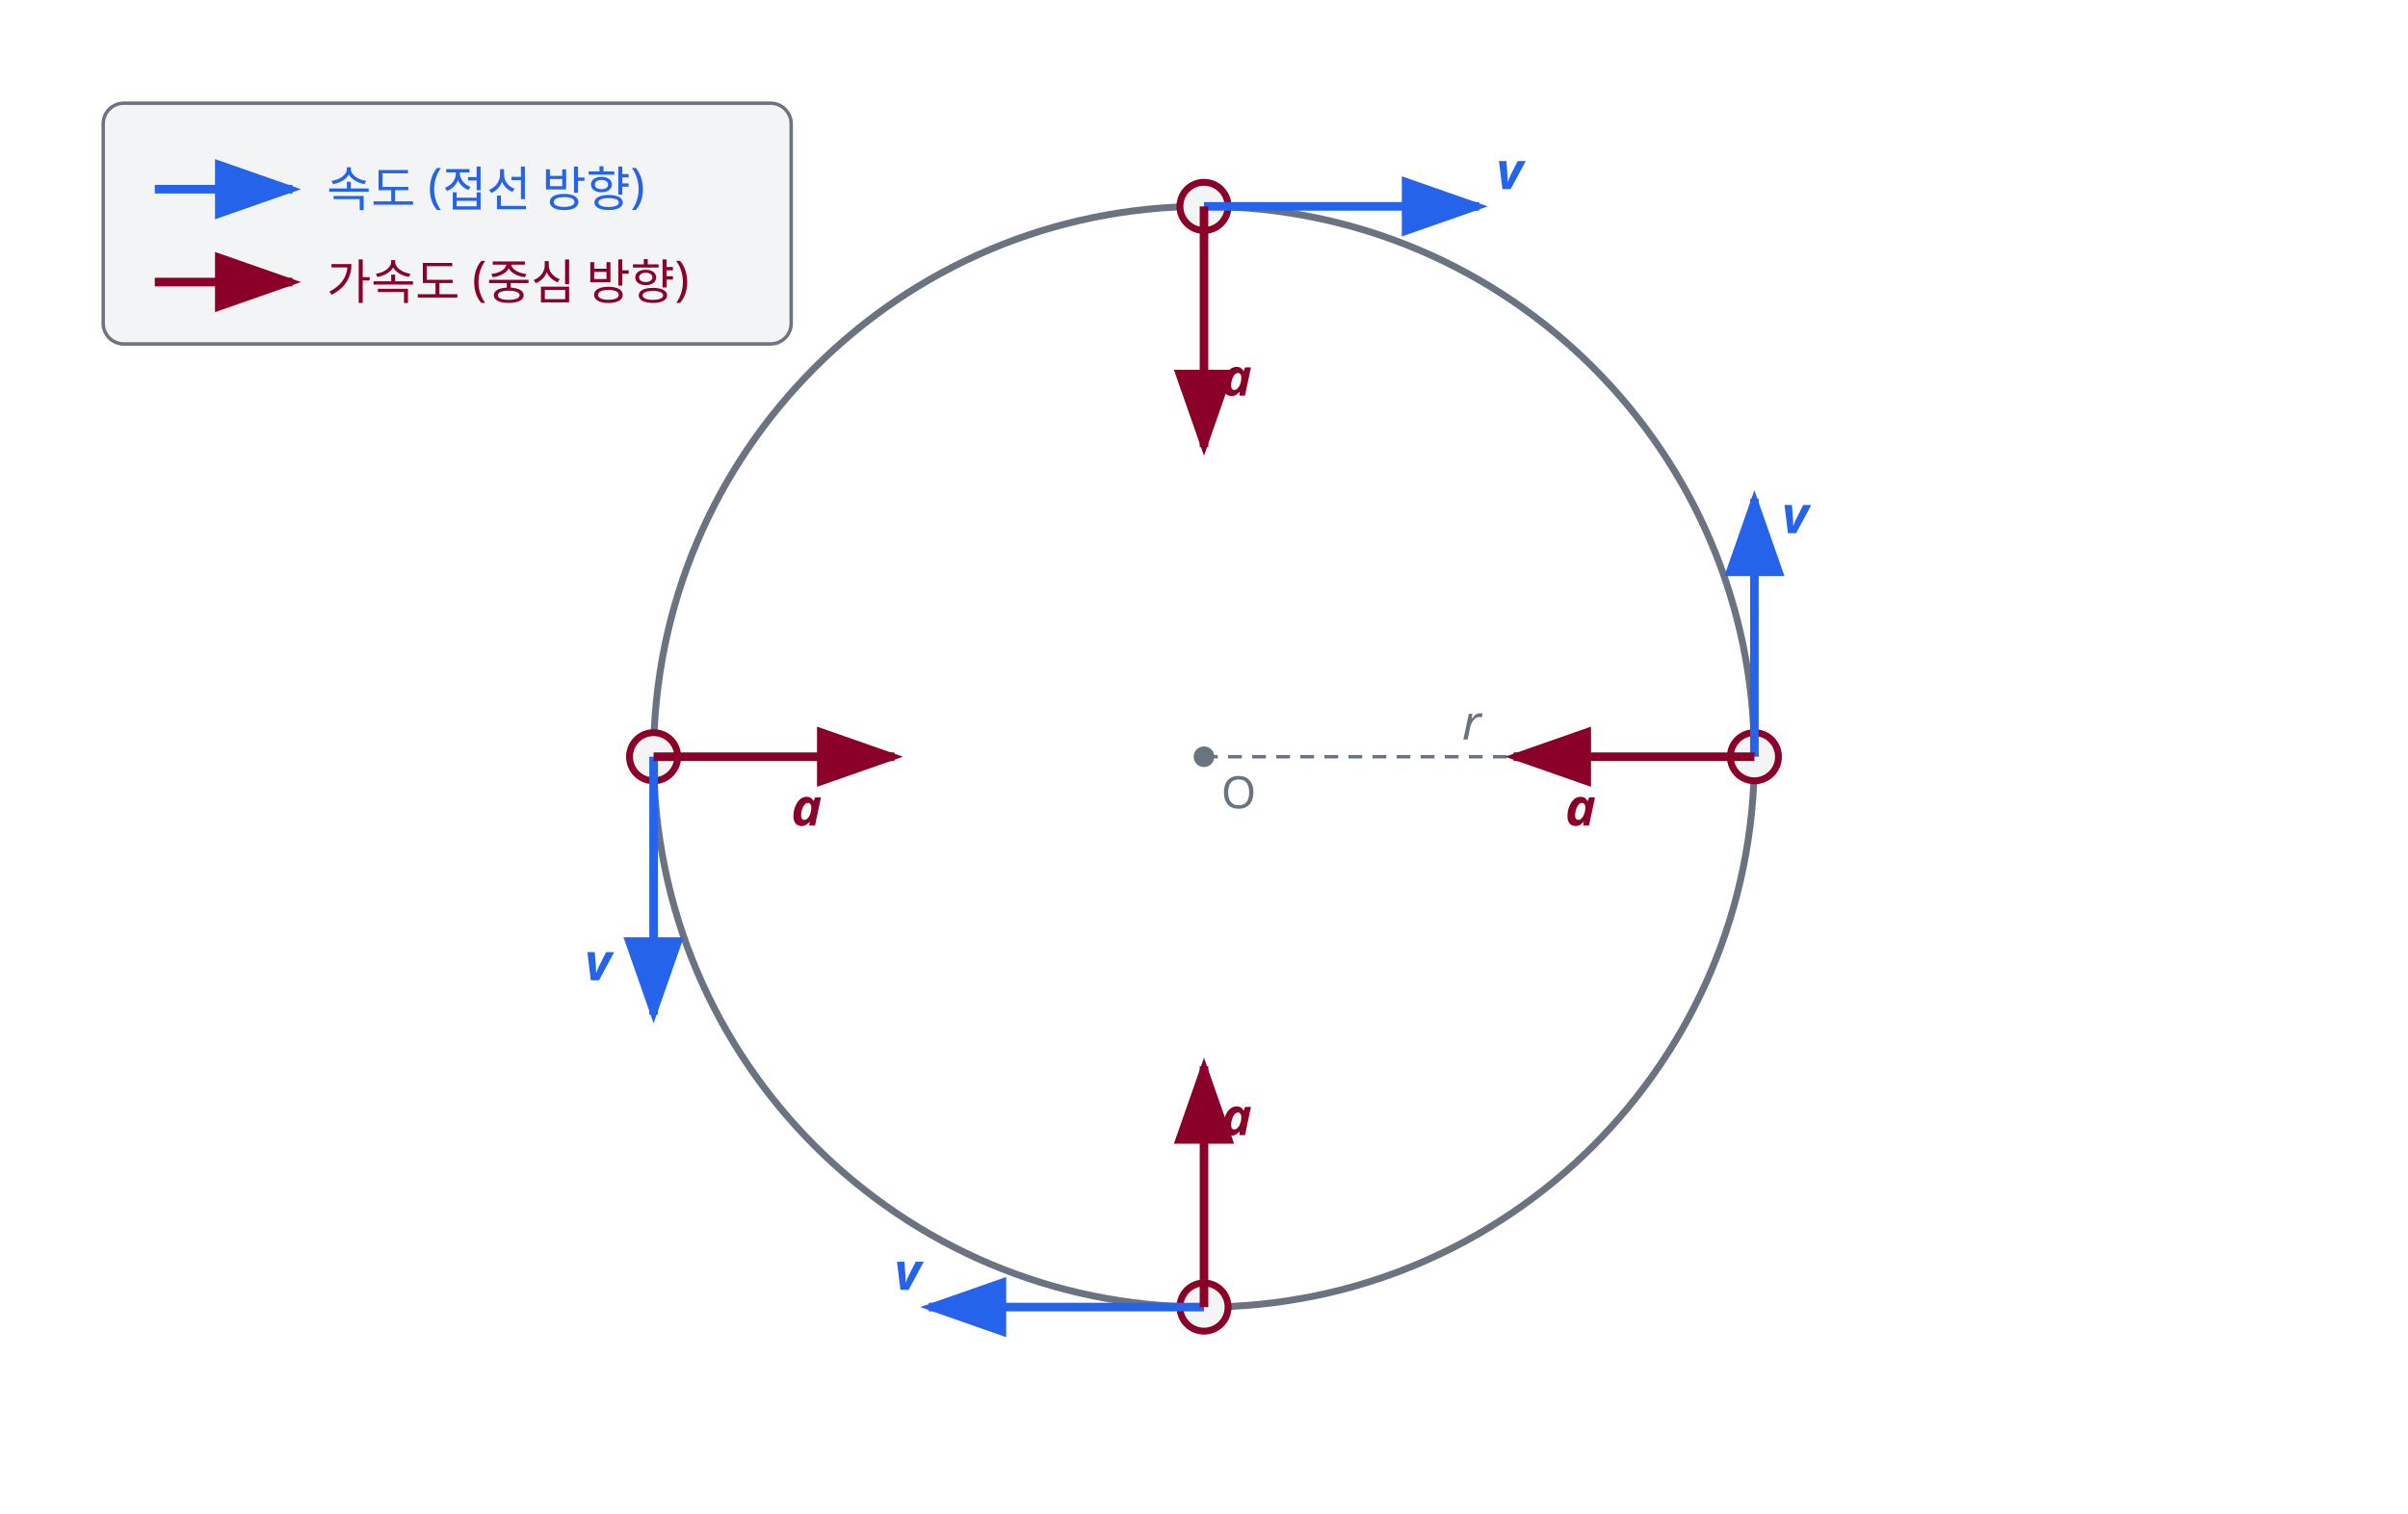
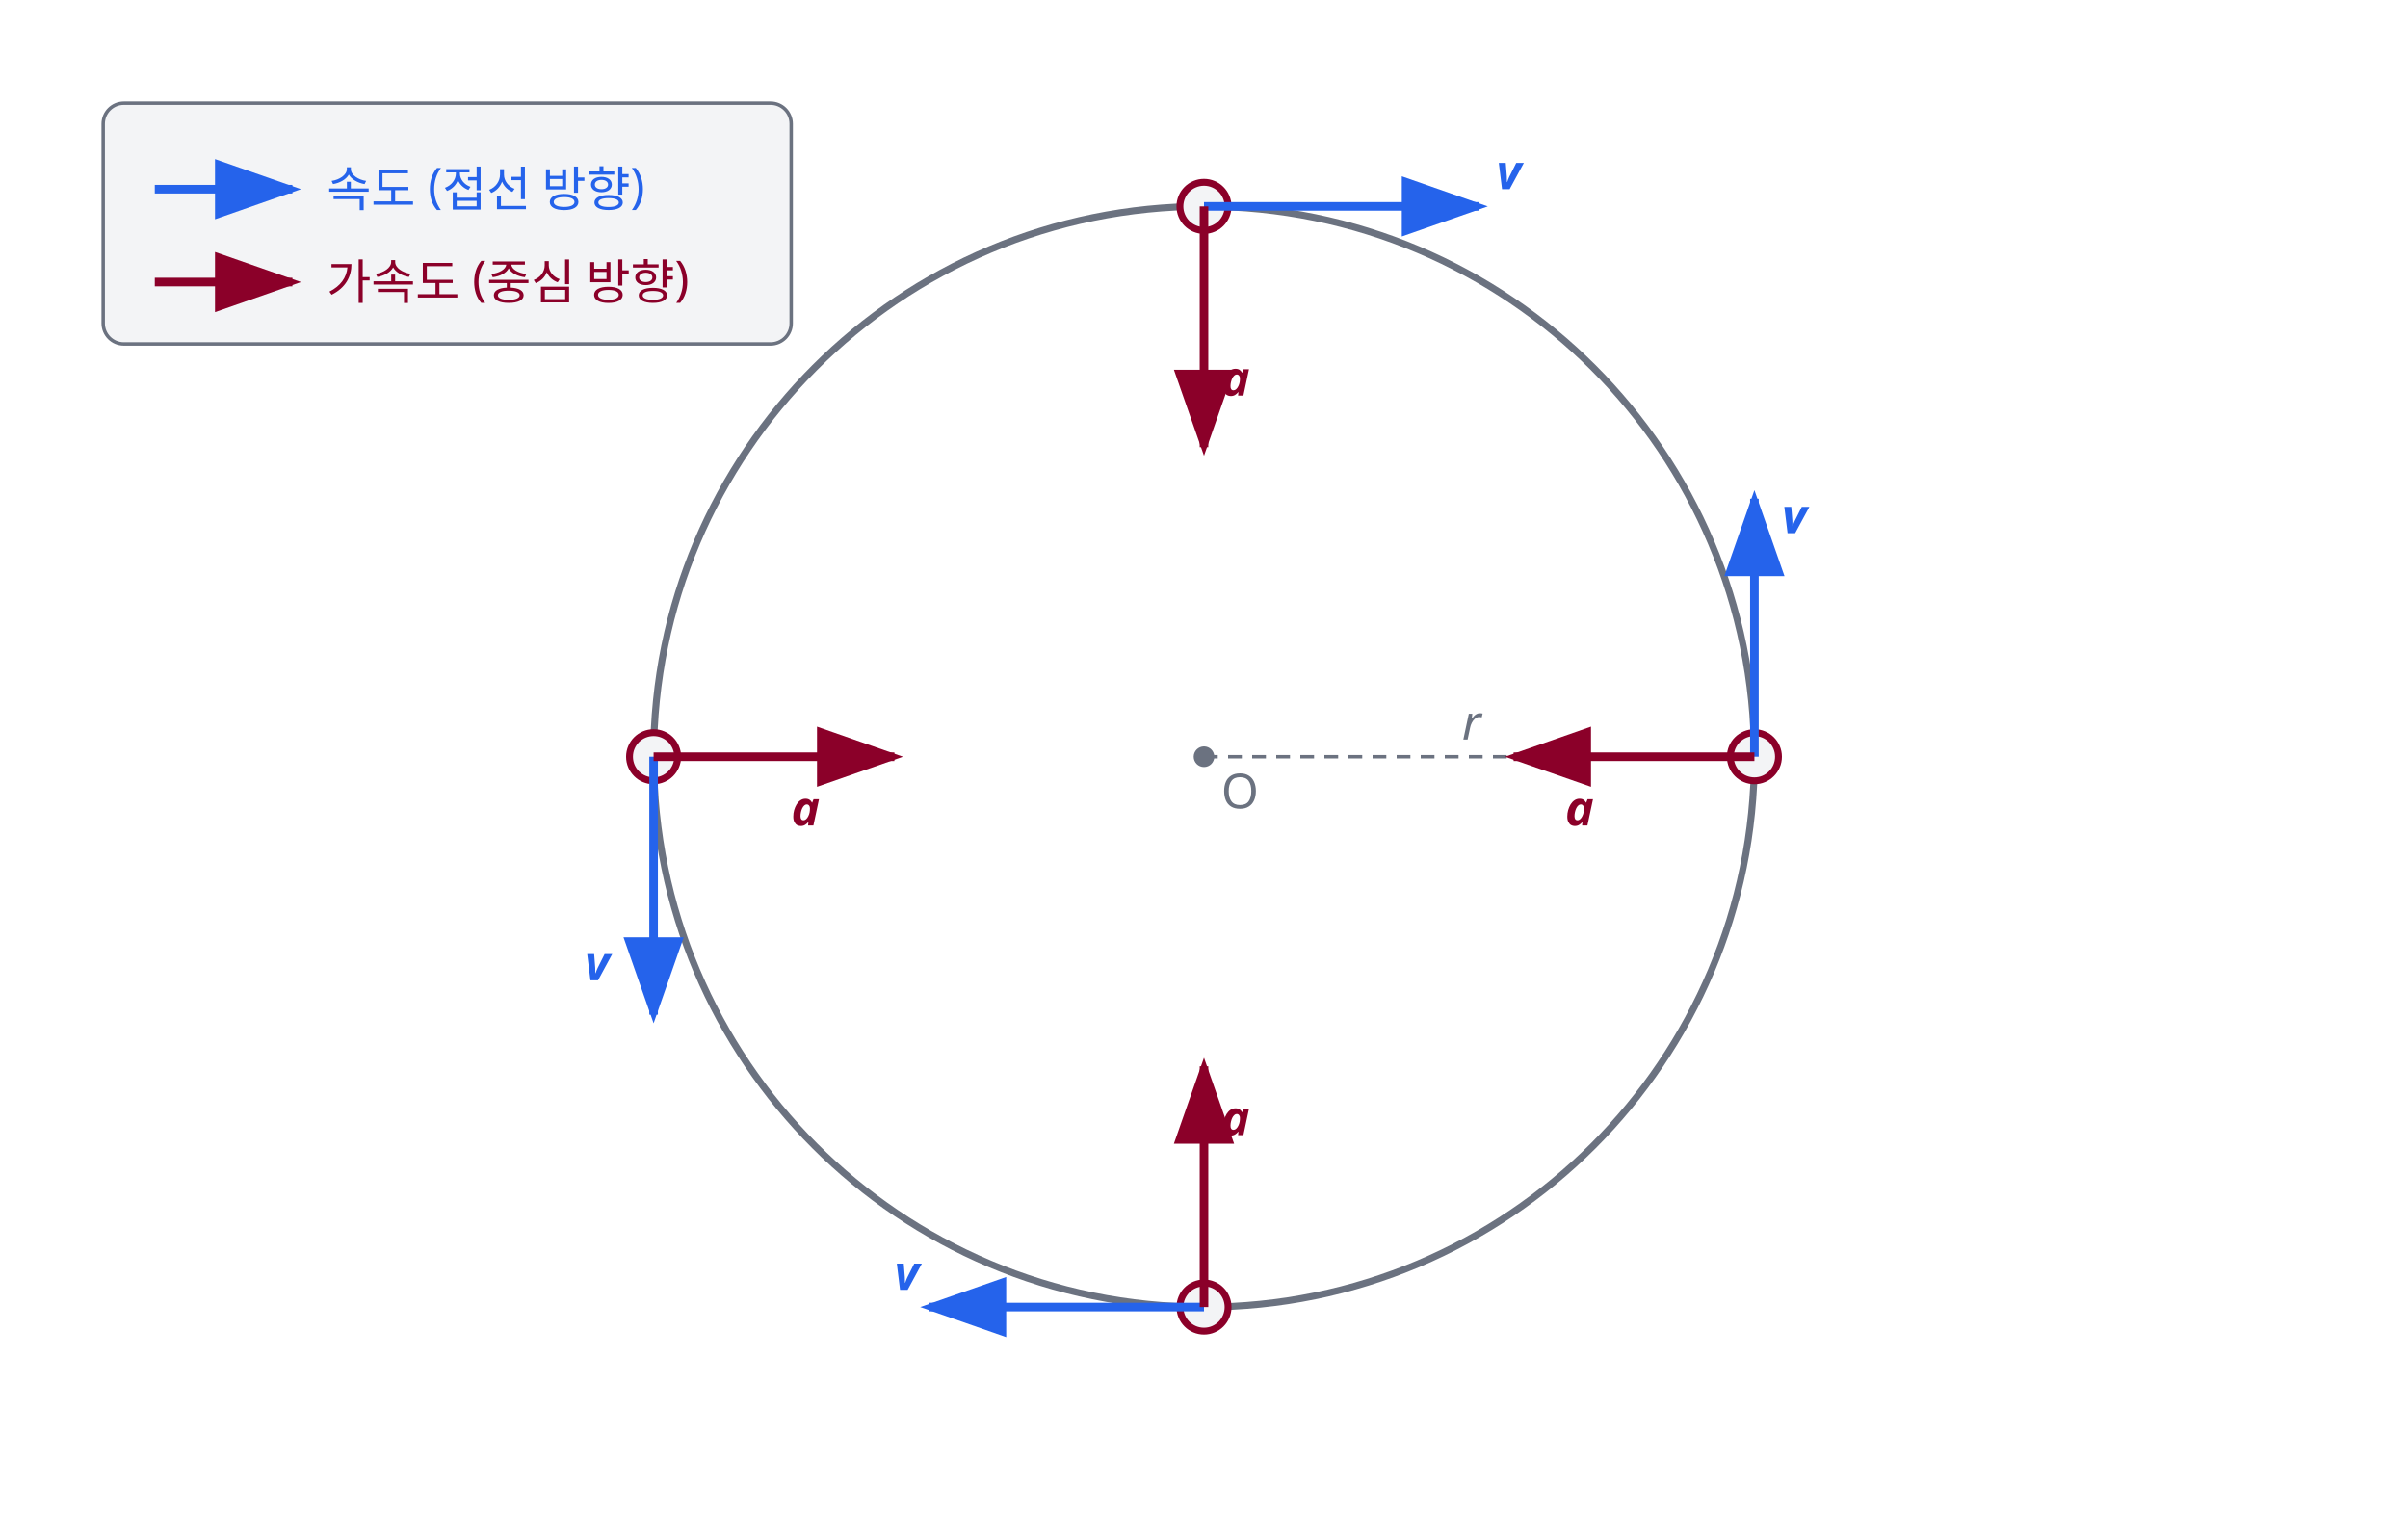
<svg xmlns="http://www.w3.org/2000/svg" viewBox="0 0 700 440" font-family="sans-serif">
  <defs>
    <marker id="a-red" markerWidth="10" markerHeight="7" refX="9" refY="3.5" orient="auto">
      <polygon points="0 0, 10 3.5, 0 7" fill="#8B0029" />
    </marker>
    <marker id="a-blue" markerWidth="10" markerHeight="7" refX="9" refY="3.5" orient="auto">
      <polygon points="0 0, 10 3.5, 0 7" fill="#2563EB" />
    </marker>
    <marker id="a-gry" markerWidth="8" markerHeight="6" refX="7" refY="3" orient="auto">
      <polygon points="0 0, 8 3, 0 6" fill="#6B7280" />
    </marker>
  </defs>
  <circle cx="350" cy="220" r="160" fill="none" stroke="#6B7280" stroke-width="2" />
  <circle cx="350" cy="220" r="3" fill="#6B7280" />
-   <text x="355" y="235" font-size="13" fill="#6B7280">O</text>
+   <text x="355" y="235" font-size="14" fill="#6B7280">O</text>
  <line x1="350" y1="220" x2="510" y2="220" stroke="#6B7280" stroke-width="1" stroke-dasharray="4 3" />
  <text x="425" y="215" font-size="14" fill="#6B7280" font-style="italic">r</text>
  <circle cx="350" cy="60" r="7" fill="#F3F4F6" stroke="#8B0029" stroke-width="2" />
  <line x1="350" y1="60" x2="430" y2="60" stroke="#2563EB" stroke-width="2.5" marker-end="url(#a-blue)" />
-   <text x="435" y="55" font-size="15" fill="#2563EB" font-weight="bold" font-style="italic">v</text>
+   <text x="435" y="55" font-size="14" fill="#2563EB" font-weight="bold" font-style="italic">v</text>
  <line x1="350" y1="60" x2="350" y2="130" stroke="#8B0029" stroke-width="2.5" marker-end="url(#a-red)" />
-   <text x="355" y="115" font-size="15" fill="#8B0029" font-weight="bold" font-style="italic">a</text>
+   <text x="355" y="115" font-size="14" fill="#8B0029" font-weight="bold" font-style="italic">a</text>
  <circle cx="510" cy="220" r="7" fill="#F3F4F6" stroke="#8B0029" stroke-width="2" />
  <line x1="510" y1="220" x2="510" y2="145" stroke="#2563EB" stroke-width="2.5" marker-end="url(#a-blue)" />
-   <text x="518" y="155" font-size="15" fill="#2563EB" font-weight="bold" font-style="italic">v</text>
+   <text x="518" y="155" font-size="14" fill="#2563EB" font-weight="bold" font-style="italic">v</text>
  <line x1="510" y1="220" x2="440" y2="220" stroke="#8B0029" stroke-width="2.5" marker-end="url(#a-red)" />
-   <text x="455" y="240" font-size="15" fill="#8B0029" font-weight="bold" font-style="italic">a</text>
+   <text x="455" y="240" font-size="14" fill="#8B0029" font-weight="bold" font-style="italic">a</text>
  <circle cx="350" cy="380" r="7" fill="#F3F4F6" stroke="#8B0029" stroke-width="2" />
  <line x1="350" y1="380" x2="270" y2="380" stroke="#2563EB" stroke-width="2.5" marker-end="url(#a-blue)" />
-   <text x="260" y="375" font-size="15" fill="#2563EB" font-weight="bold" font-style="italic">v</text>
+   <text x="260" y="375" font-size="14" fill="#2563EB" font-weight="bold" font-style="italic">v</text>
  <line x1="350" y1="380" x2="350" y2="310" stroke="#8B0029" stroke-width="2.5" marker-end="url(#a-red)" />
-   <text x="355" y="330" font-size="15" fill="#8B0029" font-weight="bold" font-style="italic">a</text>
+   <text x="355" y="330" font-size="14" fill="#8B0029" font-weight="bold" font-style="italic">a</text>
  <circle cx="190" cy="220" r="7" fill="#F3F4F6" stroke="#8B0029" stroke-width="2" />
  <line x1="190" y1="220" x2="190" y2="295" stroke="#2563EB" stroke-width="2.5" marker-end="url(#a-blue)" />
-   <text x="170" y="285" font-size="15" fill="#2563EB" font-weight="bold" font-style="italic">v</text>
+   <text x="170" y="285" font-size="14" fill="#2563EB" font-weight="bold" font-style="italic">v</text>
  <line x1="190" y1="220" x2="260" y2="220" stroke="#8B0029" stroke-width="2.5" marker-end="url(#a-red)" />
-   <text x="230" y="240" font-size="15" fill="#8B0029" font-weight="bold" font-style="italic">a</text>
+   <text x="230" y="240" font-size="14" fill="#8B0029" font-weight="bold" font-style="italic">a</text>
  <rect x="30" y="30" width="200" height="70" rx="6" fill="#F3F4F6" stroke="#6B7280" stroke-width="1" />
  <line x1="45" y1="55" x2="85" y2="55" stroke="#2563EB" stroke-width="2.5" marker-end="url(#a-blue)" />
  <text x="95" y="60" font-size="14" fill="#2563EB">속도 (접선 방향)</text>
  <line x1="45" y1="82" x2="85" y2="82" stroke="#8B0029" stroke-width="2.5" marker-end="url(#a-red)" />
  <text x="95" y="87" font-size="14" fill="#8B0029">가속도 (중심 방향)</text>
</svg>
